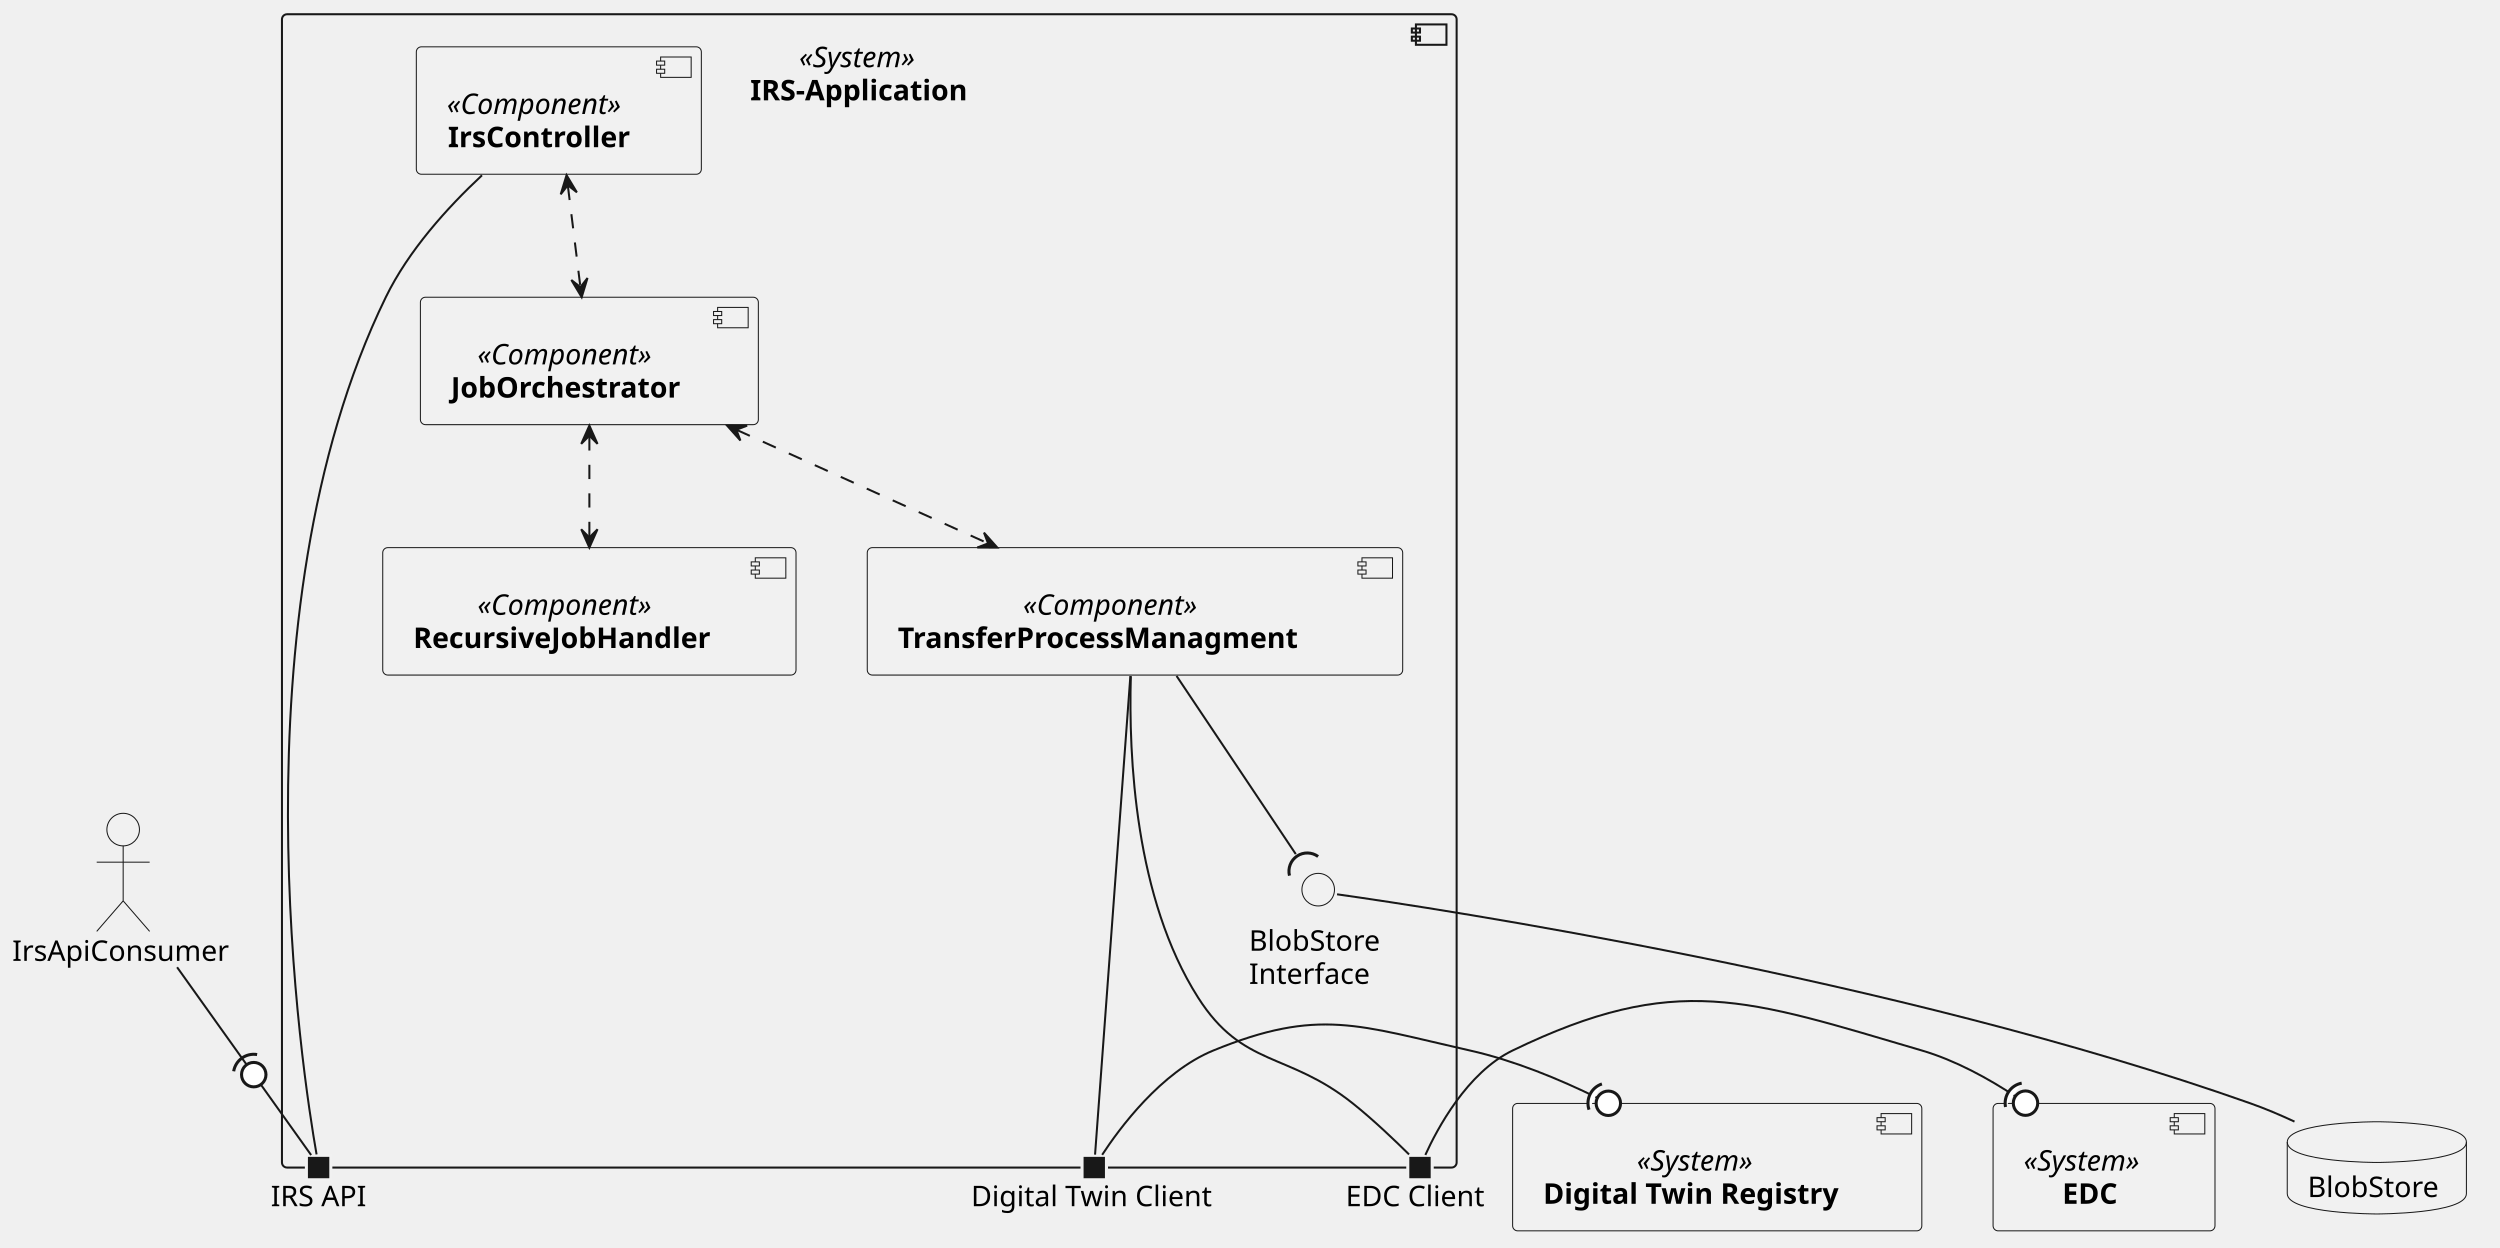
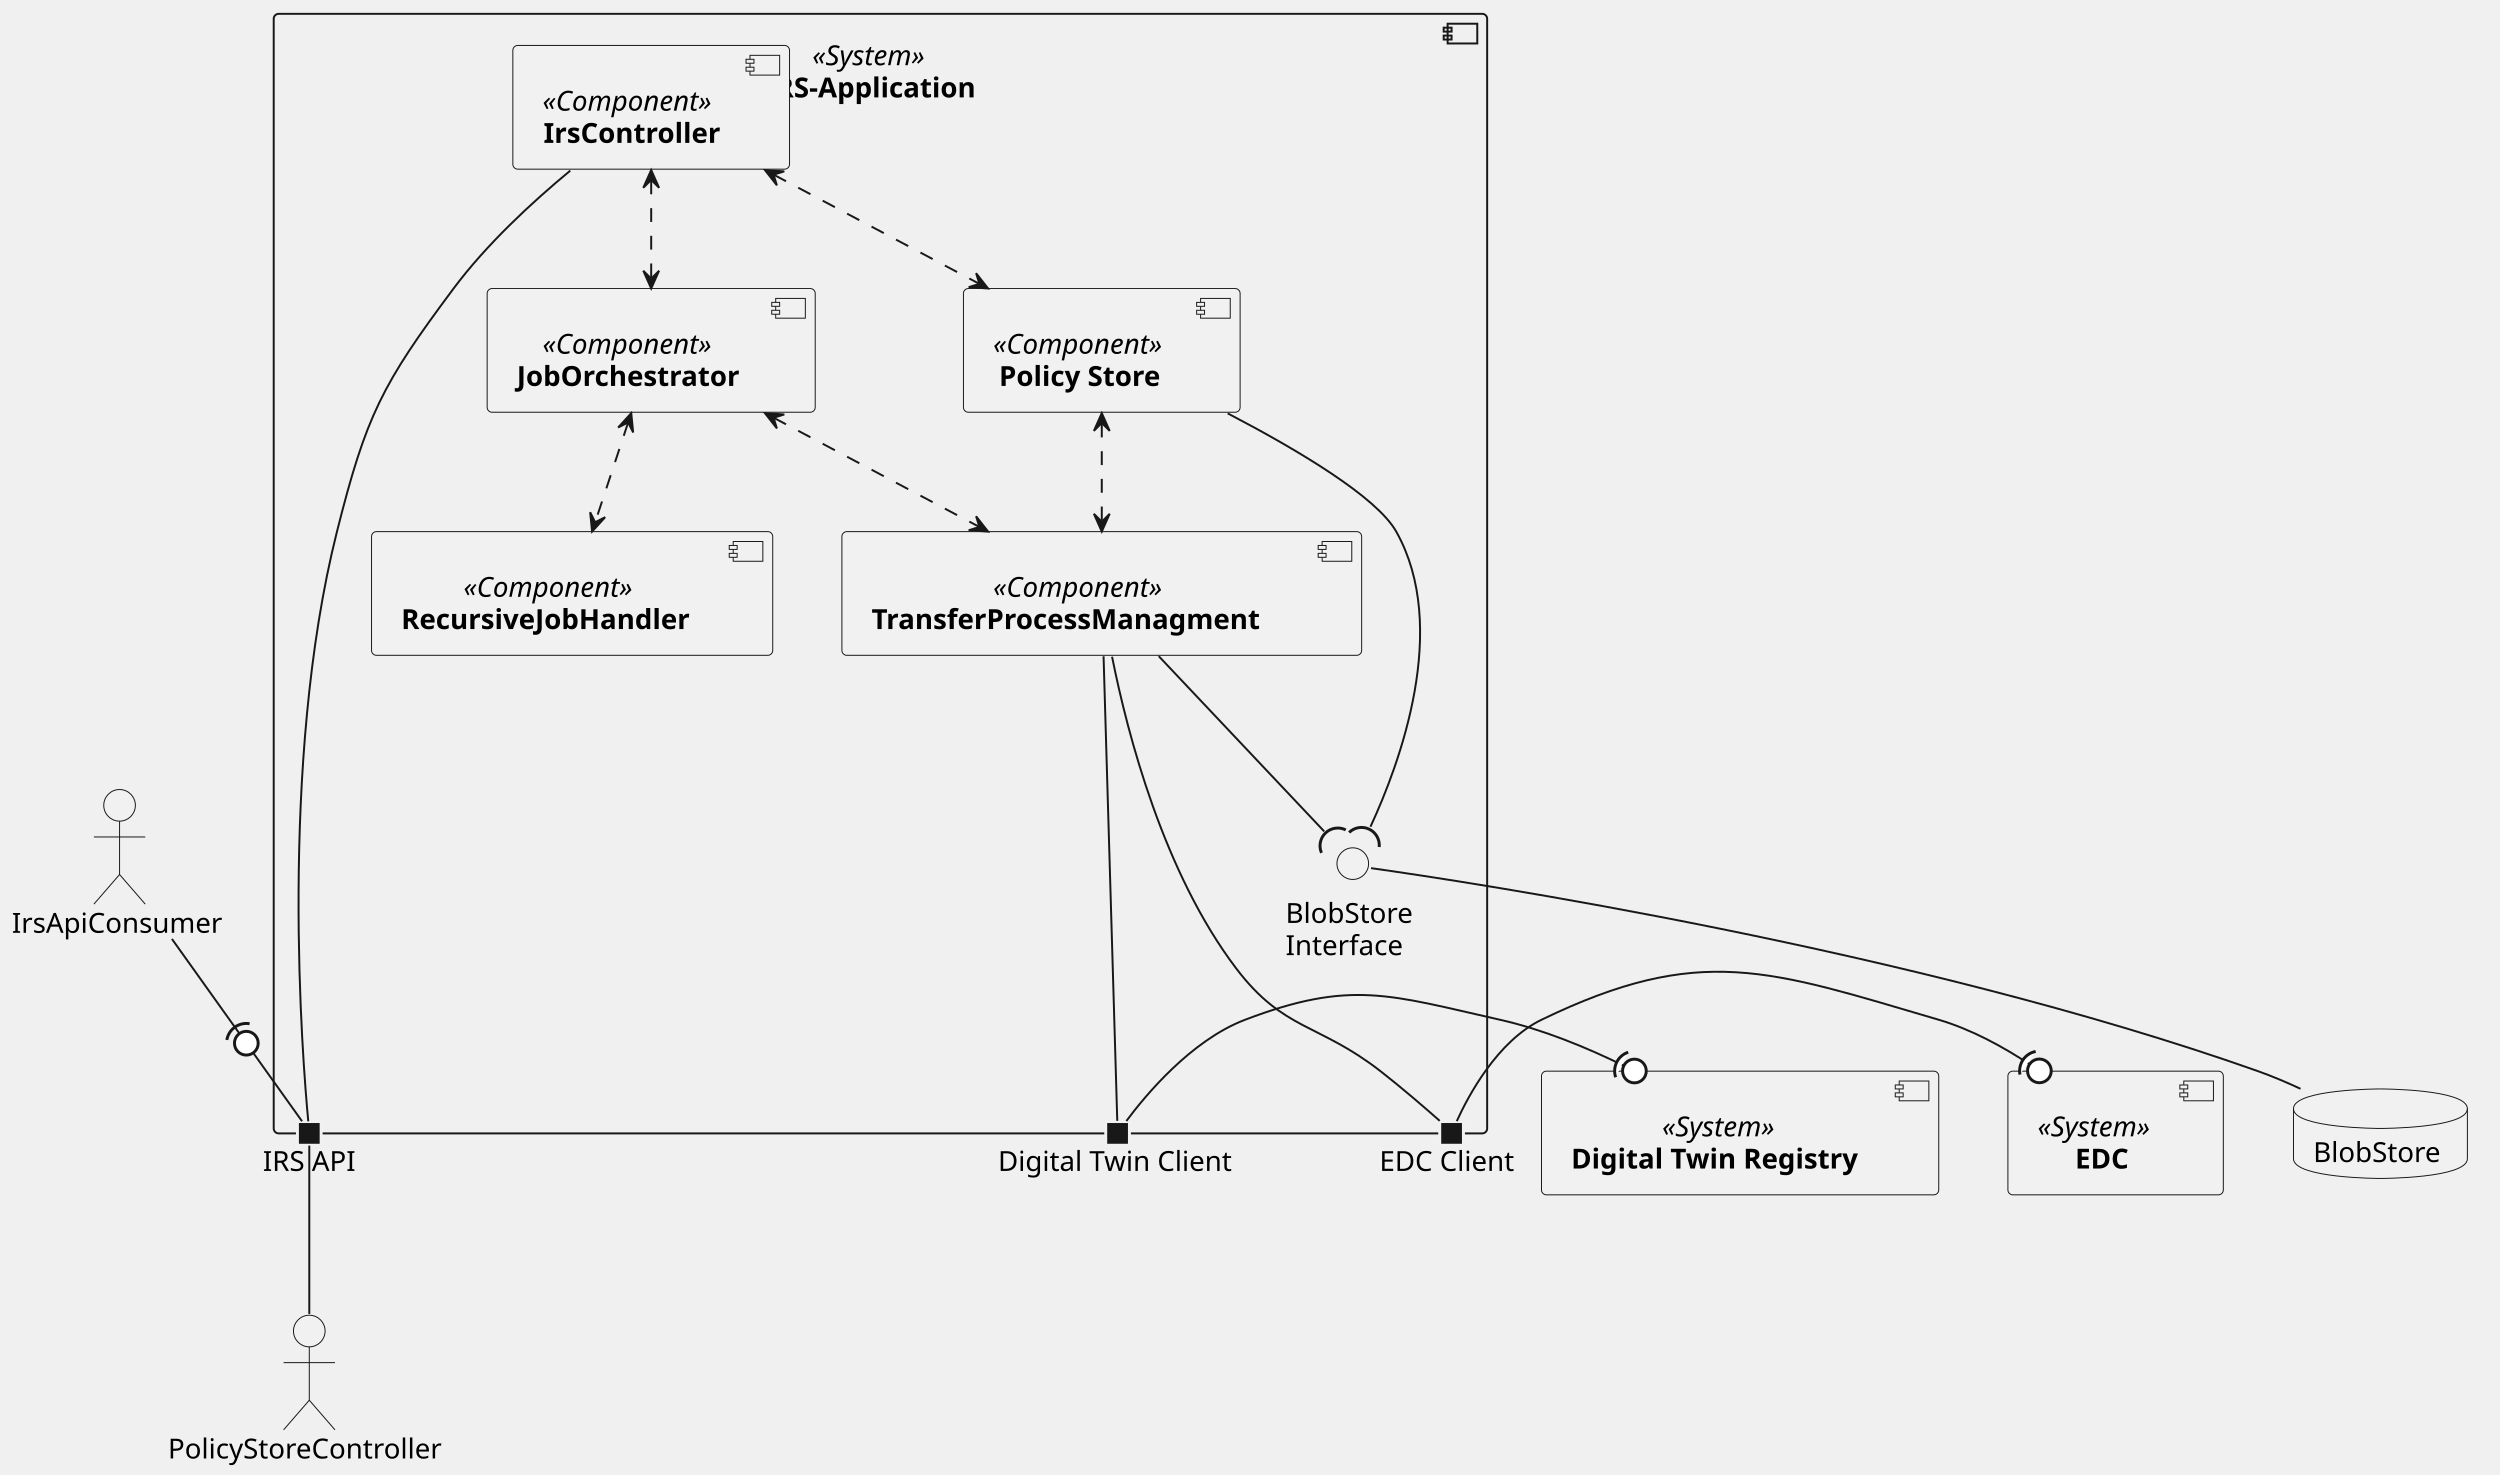
- <svg xmlns="http://www.w3.org/2000/svg" contentStyleType="text/css" height="613px" preserveAspectRatio="none" style="width:1228px;height:613px;background:#FFFFFF;" version="1.1" viewBox="0 0 1228 613" width="1228px" zoomAndPan="magnify">
+ <svg xmlns="http://www.w3.org/2000/svg" contentStyleType="text/css" height="746px" preserveAspectRatio="none" style="width:1265px;height:746px;background:#FFFFFF;" version="1.1" viewBox="0 0 1265 746" width="1265px" zoomAndPan="magnify">
  <defs />
  <g>
    <g id="cluster_IRS">
-       <rect height="566.5" rx="2.5" ry="2.5" style="stroke:#181818;stroke-width:1.0;fill:none;" width="577" x="138.5" y="7" />
-       <rect height="10" style="stroke:#181818;stroke-width:1.0;fill:none;" width="15" x="695.5" y="12" />
-       <rect height="2" style="stroke:#181818;stroke-width:1.0;fill:none;" width="4" x="693.5" y="14" />
-       <rect height="2" style="stroke:#181818;stroke-width:1.0;fill:none;" width="4" x="693.5" y="18" />
-       <text fill="#000000" font-family="sans-serif" font-size="14" font-style="italic" lengthAdjust="spacing" textLength="69" x="392.5" y="32.995">«System»</text>
-       <text fill="#000000" font-family="sans-serif" font-size="14" font-weight="bold" lengthAdjust="spacing" textLength="117" x="368.5" y="49.292">IRS-Application</text>
+       <rect height="566.5" rx="2.5" ry="2.5" style="stroke:#181818;stroke-width:1.0;fill:none;" width="614" x="138.5" y="7" />
+       <rect height="10" style="stroke:#181818;stroke-width:1.0;fill:none;" width="15" x="732.5" y="12" />
+       <rect height="2" style="stroke:#181818;stroke-width:1.0;fill:none;" width="4" x="730.5" y="14" />
+       <rect height="2" style="stroke:#181818;stroke-width:1.0;fill:none;" width="4" x="730.5" y="18" />
+       <text fill="#000000" font-family="sans-serif" font-size="14" font-style="italic" lengthAdjust="spacing" textLength="69" x="411" y="32.995">«System»</text>
+       <text fill="#000000" font-family="sans-serif" font-size="14" font-weight="bold" lengthAdjust="spacing" textLength="117" x="387" y="49.292">IRS-Application</text>
    </g>
    <g id="elem_RecursiveJobHandler">
      <rect fill="#F1F1F1" height="62.594" rx="2.5" ry="2.5" style="stroke:#181818;stroke-width:0.5;" width="203" x="188" y="269" />
      <rect fill="#F1F1F1" height="10" style="stroke:#181818;stroke-width:0.5;" width="15" x="371" y="274" />
      <rect fill="#F1F1F1" height="2" style="stroke:#181818;stroke-width:0.5;" width="4" x="369" y="276" />
      <rect fill="#F1F1F1" height="2" style="stroke:#181818;stroke-width:0.5;" width="4" x="369" y="280" />
      <text fill="#000000" font-family="sans-serif" font-size="14" font-style="italic" lengthAdjust="spacing" textLength="100" x="234.5" y="301.995">«Component»</text>
      <text fill="#000000" font-family="sans-serif" font-size="14" font-weight="bold" lengthAdjust="spacing" textLength="163" x="203" y="318.292">RecursiveJobHandler</text>
    </g>
    <g id="elem_IrsController">
-       <rect fill="#F1F1F1" height="62.594" rx="2.5" ry="2.5" style="stroke:#181818;stroke-width:0.5;" width="140" x="204.5" y="23" />
-       <rect fill="#F1F1F1" height="10" style="stroke:#181818;stroke-width:0.5;" width="15" x="324.5" y="28" />
-       <rect fill="#F1F1F1" height="2" style="stroke:#181818;stroke-width:0.5;" width="4" x="322.5" y="30" />
-       <rect fill="#F1F1F1" height="2" style="stroke:#181818;stroke-width:0.5;" width="4" x="322.5" y="34" />
-       <text fill="#000000" font-family="sans-serif" font-size="14" font-style="italic" lengthAdjust="spacing" textLength="100" x="219.5" y="55.995">«Component»</text>
-       <text fill="#000000" font-family="sans-serif" font-size="14" font-weight="bold" lengthAdjust="spacing" textLength="99" x="220" y="72.292">IrsController</text>
+       <rect fill="#F1F1F1" height="62.594" rx="2.5" ry="2.5" style="stroke:#181818;stroke-width:0.5;" width="140" x="259.5" y="23" />
+       <rect fill="#F1F1F1" height="10" style="stroke:#181818;stroke-width:0.5;" width="15" x="379.5" y="28" />
+       <rect fill="#F1F1F1" height="2" style="stroke:#181818;stroke-width:0.5;" width="4" x="377.5" y="30" />
+       <rect fill="#F1F1F1" height="2" style="stroke:#181818;stroke-width:0.5;" width="4" x="377.5" y="34" />
+       <text fill="#000000" font-family="sans-serif" font-size="14" font-style="italic" lengthAdjust="spacing" textLength="100" x="274.5" y="55.995">«Component»</text>
+       <text fill="#000000" font-family="sans-serif" font-size="14" font-weight="bold" lengthAdjust="spacing" textLength="99" x="275" y="72.292">IrsController</text>
    </g>
    <g id="elem_JobOrchestrator">
-       <rect fill="#F1F1F1" height="62.594" rx="2.5" ry="2.5" style="stroke:#181818;stroke-width:0.5;" width="166" x="206.5" y="146" />
-       <rect fill="#F1F1F1" height="10" style="stroke:#181818;stroke-width:0.5;" width="15" x="352.5" y="151" />
-       <rect fill="#F1F1F1" height="2" style="stroke:#181818;stroke-width:0.5;" width="4" x="350.5" y="153" />
-       <rect fill="#F1F1F1" height="2" style="stroke:#181818;stroke-width:0.5;" width="4" x="350.5" y="157" />
-       <text fill="#000000" font-family="sans-serif" font-size="14" font-style="italic" lengthAdjust="spacing" textLength="100" x="234.5" y="178.995">«Component»</text>
-       <text fill="#000000" font-family="sans-serif" font-size="14" font-weight="bold" lengthAdjust="spacing" textLength="126" x="221.5" y="195.292">JobOrchestrator</text>
+       <rect fill="#F1F1F1" height="62.594" rx="2.5" ry="2.5" style="stroke:#181818;stroke-width:0.5;" width="166" x="246.5" y="146" />
+       <rect fill="#F1F1F1" height="10" style="stroke:#181818;stroke-width:0.5;" width="15" x="392.5" y="151" />
+       <rect fill="#F1F1F1" height="2" style="stroke:#181818;stroke-width:0.5;" width="4" x="390.5" y="153" />
+       <rect fill="#F1F1F1" height="2" style="stroke:#181818;stroke-width:0.5;" width="4" x="390.5" y="157" />
+       <text fill="#000000" font-family="sans-serif" font-size="14" font-style="italic" lengthAdjust="spacing" textLength="100" x="274.5" y="178.995">«Component»</text>
+       <text fill="#000000" font-family="sans-serif" font-size="14" font-weight="bold" lengthAdjust="spacing" textLength="126" x="261.5" y="195.292">JobOrchestrator</text>
    </g>
    <g id="elem_TransferProcessManagement">
      <rect fill="#F1F1F1" height="62.594" rx="2.5" ry="2.5" style="stroke:#181818;stroke-width:0.5;" width="263" x="426" y="269" />
      <rect fill="#F1F1F1" height="10" style="stroke:#181818;stroke-width:0.5;" width="15" x="669" y="274" />
      <rect fill="#F1F1F1" height="2" style="stroke:#181818;stroke-width:0.5;" width="4" x="667" y="276" />
      <rect fill="#F1F1F1" height="2" style="stroke:#181818;stroke-width:0.5;" width="4" x="667" y="280" />
      <text fill="#000000" font-family="sans-serif" font-size="14" font-style="italic" lengthAdjust="spacing" textLength="100" x="502.5" y="301.995">«Component»</text>
      <text fill="#000000" font-family="sans-serif" font-size="14" font-weight="bold" lengthAdjust="spacing" textLength="223" x="441" y="318.292">TransferProcessManagment</text>
    </g>
+     <g id="elem_PolicyStore">
+       <rect fill="#F1F1F1" height="62.594" rx="2.5" ry="2.5" style="stroke:#181818;stroke-width:0.5;" width="140" x="487.5" y="146" />
+       <rect fill="#F1F1F1" height="10" style="stroke:#181818;stroke-width:0.5;" width="15" x="607.5" y="151" />
+       <rect fill="#F1F1F1" height="2" style="stroke:#181818;stroke-width:0.5;" width="4" x="605.5" y="153" />
+       <rect fill="#F1F1F1" height="2" style="stroke:#181818;stroke-width:0.5;" width="4" x="605.5" y="157" />
+       <text fill="#000000" font-family="sans-serif" font-size="14" font-style="italic" lengthAdjust="spacing" textLength="100" x="502.5" y="178.995">«Component»</text>
+       <text fill="#000000" font-family="sans-serif" font-size="14" font-weight="bold" lengthAdjust="spacing" textLength="94" x="505.5" y="195.292">Policy Store</text>
+     </g>
    <text fill="#000000" font-family="sans-serif" font-size="14" lengthAdjust="spacing" textLength="47" x="133" y="592.495">IRS API</text>
    <rect fill="#181818" height="12" style="stroke:#F1F1F1;stroke-width:1.5;" width="12" x="150.5" y="567.5" />
-     <text fill="#000000" font-family="sans-serif" font-size="14" lengthAdjust="spacing" textLength="121" x="477" y="592.495">Digital Twin Client</text>
-     <rect fill="#181818" height="12" style="stroke:#F1F1F1;stroke-width:1.5;" width="12" x="531.5" y="567.5" />
-     <text fill="#000000" font-family="sans-serif" font-size="14" lengthAdjust="spacing" textLength="73" x="661" y="592.495">EDC Client</text>
-     <rect fill="#181818" height="12" style="stroke:#F1F1F1;stroke-width:1.5;" width="12" x="691.5" y="567.5" />
+     <text fill="#000000" font-family="sans-serif" font-size="14" lengthAdjust="spacing" textLength="121" x="505" y="592.495">Digital Twin Client</text>
+     <rect fill="#181818" height="12" style="stroke:#F1F1F1;stroke-width:1.5;" width="12" x="559.5" y="567.5" />
+     <text fill="#000000" font-family="sans-serif" font-size="14" lengthAdjust="spacing" textLength="73" x="698" y="592.495">EDC Client</text>
+     <rect fill="#181818" height="12" style="stroke:#F1F1F1;stroke-width:1.5;" width="12" x="728.5" y="567.5" />
    <g id="elem_StoreInterface">
-       <ellipse cx="647.5" cy="437" fill="#F1F1F1" rx="8" ry="8" style="stroke:#181818;stroke-width:0.5;" />
-       <text fill="#000000" font-family="sans-serif" font-size="14" lengthAdjust="spacing" textLength="68" x="613.5" y="466.995">BlobStore</text>
-       <text fill="#000000" font-family="sans-serif" font-size="14" lengthAdjust="spacing" textLength="60" x="613.5" y="483.292">Interface</text>
+       <ellipse cx="684.5" cy="437" fill="#F1F1F1" rx="8" ry="8" style="stroke:#181818;stroke-width:0.5;" />
+       <text fill="#000000" font-family="sans-serif" font-size="14" lengthAdjust="spacing" textLength="68" x="650.5" y="466.995">BlobStore</text>
+       <text fill="#000000" font-family="sans-serif" font-size="14" lengthAdjust="spacing" textLength="60" x="650.5" y="483.292">Interface</text>
    </g>
    <g id="elem_DTR">
-       <rect fill="#F1F1F1" height="62.594" rx="2.5" ry="2.5" style="stroke:#181818;stroke-width:0.5;" width="201" x="743" y="542" />
-       <rect fill="#F1F1F1" height="10" style="stroke:#181818;stroke-width:0.5;" width="15" x="924" y="547" />
-       <rect fill="#F1F1F1" height="2" style="stroke:#181818;stroke-width:0.5;" width="4" x="922" y="549" />
-       <rect fill="#F1F1F1" height="2" style="stroke:#181818;stroke-width:0.5;" width="4" x="922" y="553" />
-       <text fill="#000000" font-family="sans-serif" font-size="14" font-style="italic" lengthAdjust="spacing" textLength="69" x="804" y="574.995">«System»</text>
-       <text fill="#000000" font-family="sans-serif" font-size="14" font-weight="bold" lengthAdjust="spacing" textLength="161" x="758" y="591.292">Digital Twin Registry</text>
+       <rect fill="#F1F1F1" height="62.594" rx="2.5" ry="2.5" style="stroke:#181818;stroke-width:0.5;" width="201" x="780" y="542" />
+       <rect fill="#F1F1F1" height="10" style="stroke:#181818;stroke-width:0.5;" width="15" x="961" y="547" />
+       <rect fill="#F1F1F1" height="2" style="stroke:#181818;stroke-width:0.5;" width="4" x="959" y="549" />
+       <rect fill="#F1F1F1" height="2" style="stroke:#181818;stroke-width:0.5;" width="4" x="959" y="553" />
+       <text fill="#000000" font-family="sans-serif" font-size="14" font-style="italic" lengthAdjust="spacing" textLength="69" x="841" y="574.995">«System»</text>
+       <text fill="#000000" font-family="sans-serif" font-size="14" font-weight="bold" lengthAdjust="spacing" textLength="161" x="795" y="591.292">Digital Twin Registry</text>
    </g>
    <g id="elem_EDC">
-       <rect fill="#F1F1F1" height="62.594" rx="2.5" ry="2.5" style="stroke:#181818;stroke-width:0.5;" width="109" x="979" y="542" />
-       <rect fill="#F1F1F1" height="10" style="stroke:#181818;stroke-width:0.5;" width="15" x="1068" y="547" />
-       <rect fill="#F1F1F1" height="2" style="stroke:#181818;stroke-width:0.5;" width="4" x="1066" y="549" />
-       <rect fill="#F1F1F1" height="2" style="stroke:#181818;stroke-width:0.5;" width="4" x="1066" y="553" />
-       <text fill="#000000" font-family="sans-serif" font-size="14" font-style="italic" lengthAdjust="spacing" textLength="69" x="994" y="574.995">«System»</text>
-       <text fill="#000000" font-family="sans-serif" font-size="14" font-weight="bold" lengthAdjust="spacing" textLength="31" x="1013" y="591.292">EDC</text>
+       <rect fill="#F1F1F1" height="62.594" rx="2.5" ry="2.5" style="stroke:#181818;stroke-width:0.5;" width="109" x="1016" y="542" />
+       <rect fill="#F1F1F1" height="10" style="stroke:#181818;stroke-width:0.5;" width="15" x="1105" y="547" />
+       <rect fill="#F1F1F1" height="2" style="stroke:#181818;stroke-width:0.5;" width="4" x="1103" y="549" />
+       <rect fill="#F1F1F1" height="2" style="stroke:#181818;stroke-width:0.5;" width="4" x="1103" y="553" />
+       <text fill="#000000" font-family="sans-serif" font-size="14" font-style="italic" lengthAdjust="spacing" textLength="69" x="1031" y="574.995">«System»</text>
+       <text fill="#000000" font-family="sans-serif" font-size="14" font-weight="bold" lengthAdjust="spacing" textLength="31" x="1050" y="591.292">EDC</text>
    </g>
    <g id="elem_IrsApiConsumer">
      <ellipse cx="60.5" cy="407.5" fill="#F1F1F1" rx="8" ry="8" style="stroke:#181818;stroke-width:0.5;" />
      <path d="M60.5,415.5 L60.5,442.5 M47.5,423.5 L73.5,423.5 M60.5,442.5 L47.5,457.5 M60.5,442.5 L73.5,457.5 " fill="none" style="stroke:#181818;stroke-width:0.5;" />
      <text fill="#000000" font-family="sans-serif" font-size="14" lengthAdjust="spacing" textLength="109" x="6" y="471.995">IrsApiConsumer</text>
    </g>
+     <g id="elem_PolicyStoreController">
+       <ellipse cx="156.5" cy="673.5" fill="#F1F1F1" rx="8" ry="8" style="stroke:#181818;stroke-width:0.5;" />
+       <path d="M156.5,681.5 L156.5,708.5 M143.5,689.5 L169.5,689.5 M156.5,708.5 L143.5,723.5 M156.5,708.5 L169.5,723.5 " fill="none" style="stroke:#181818;stroke-width:0.5;" />
+       <text fill="#000000" font-family="sans-serif" font-size="14" lengthAdjust="spacing" textLength="143" x="85" y="737.995">PolicyStoreController</text>
+     </g>
    <g id="elem_BlobStore">
-       <path d="M1123.5,561 C1123.5,551 1167.5,551 1167.5,551 C1167.5,551 1211.5,551 1211.5,561 L1211.5,586.297 C1211.5,596.297 1167.5,596.297 1167.5,596.297 C1167.5,596.297 1123.5,596.297 1123.5,586.297 L1123.5,561 " fill="#F1F1F1" style="stroke:#181818;stroke-width:0.5;" />
-       <path d="M1123.5,561 C1123.5,571 1167.5,571 1167.5,571 C1167.5,571 1211.5,571 1211.5,561 " fill="none" style="stroke:#181818;stroke-width:0.5;" />
-       <text fill="#000000" font-family="sans-serif" font-size="14" lengthAdjust="spacing" textLength="68" x="1133.5" y="587.995">BlobStore</text>
+       <path d="M1160.5,561 C1160.5,551 1204.5,551 1204.5,551 C1204.5,551 1248.5,551 1248.5,561 L1248.5,586.297 C1248.5,596.297 1204.5,596.297 1204.5,596.297 C1204.5,596.297 1160.5,596.297 1160.5,586.297 L1160.5,561 " fill="#F1F1F1" style="stroke:#181818;stroke-width:0.5;" />
+       <path d="M1160.5,561 C1160.5,571 1204.5,571 1204.5,571 C1204.5,571 1248.5,571 1248.5,561 " fill="none" style="stroke:#181818;stroke-width:0.5;" />
+       <text fill="#000000" font-family="sans-serif" font-size="14" lengthAdjust="spacing" textLength="68" x="1170.5" y="587.995">BlobStore</text>
    </g>
    <g id="link_IrsController_JobOrchestrator">
-       <path d="M278.94,91.31 C280.88,106.93 283.14,125.19 285.07,140.79 " fill="none" id="IrsController-JobOrchestrator" style="stroke:#181818;stroke-width:1.0;stroke-dasharray:7.0,7.0;" />
-       <polygon fill="#181818" points="285.72,145.98,288.586,136.557,285.107,141.018,280.647,137.538,285.72,145.98" style="stroke:#181818;stroke-width:1.0;" />
-       <polygon fill="#181818" points="278.29,86.03,275.424,95.453,278.903,90.992,283.363,94.472,278.29,86.03" style="stroke:#181818;stroke-width:1.0;" />
+       <path d="M329.5,91.31 C329.5,106.93 329.5,125.19 329.5,140.79 " fill="none" id="IrsController-JobOrchestrator" style="stroke:#181818;stroke-width:1.0;stroke-dasharray:7.0,7.0;" />
+       <polygon fill="#181818" points="329.5,145.98,333.5,136.98,329.5,140.98,325.5,136.98,329.5,145.98" style="stroke:#181818;stroke-width:1.0;" />
+       <polygon fill="#181818" points="329.5,86.03,325.5,95.03,329.5,91.03,333.5,95.03,329.5,86.03" style="stroke:#181818;stroke-width:1.0;" />
    </g>
    <g id="link_JobOrchestrator_TransferProcessManagement">
-       <path d="M361.94,211.2 C400.21,228.48 447.04,249.63 485.27,266.89 " fill="none" id="JobOrchestrator-TransferProcessManagement" style="stroke:#181818;stroke-width:1.0;stroke-dasharray:7.0,7.0;" />
-       <polygon fill="#181818" points="489.89,268.98,483.333,261.631,485.333,266.923,480.041,268.923,489.89,268.98" style="stroke:#181818;stroke-width:1.0;" />
-       <polygon fill="#181818" points="357.13,209.03,363.687,216.379,361.687,211.087,366.979,209.087,357.13,209.03" style="stroke:#181818;stroke-width:1.0;" />
+       <path d="M391.54,211.42 C423.76,228.52 463.03,249.36 495.28,266.48 " fill="none" id="JobOrchestrator-TransferProcessManagement" style="stroke:#181818;stroke-width:1.0;stroke-dasharray:7.0,7.0;" />
+       <polygon fill="#181818" points="499.98,268.98,493.906,261.228,495.563,266.636,490.155,268.294,499.98,268.98" style="stroke:#181818;stroke-width:1.0;" />
+       <polygon fill="#181818" points="387.03,209.03,393.104,216.782,391.447,211.374,396.855,209.716,387.03,209.03" style="stroke:#181818;stroke-width:1.0;" />
    </g>
    <g id="link_JobOrchestrator_RecursiveJobHandler">
-       <path d="M289.5,214.31 C289.5,229.93 289.5,248.19 289.5,263.79 " fill="none" id="JobOrchestrator-RecursiveJobHandler" style="stroke:#181818;stroke-width:1.0;stroke-dasharray:7.0,7.0;" />
-       <polygon fill="#181818" points="289.5,268.98,293.5,259.98,289.5,263.98,285.5,259.98,289.5,268.98" style="stroke:#181818;stroke-width:1.0;" />
-       <polygon fill="#181818" points="289.5,209.03,285.5,218.03,289.5,214.03,293.5,218.03,289.5,209.03" style="stroke:#181818;stroke-width:1.0;" />
+       <path d="M317.81,213.87 C312.57,229.7 306.42,248.33 301.18,264.16 " fill="none" id="JobOrchestrator-RecursiveJobHandler" style="stroke:#181818;stroke-width:1.0;stroke-dasharray:7.0,7.0;" />
+       <polygon fill="#181818" points="299.59,268.98,306.218,261.695,301.163,264.234,298.624,259.179,299.59,268.98" style="stroke:#181818;stroke-width:1.0;" />
+       <polygon fill="#181818" points="319.41,209.03,312.782,216.315,317.837,213.776,320.376,218.831,319.41,209.03" style="stroke:#181818;stroke-width:1.0;" />
    </g>
    <g id="link_TransferProcessManagement_StoreInterface">
-       <path d="M577.92,332.02 C596.08,359.16 621.95,397.82 636.49,419.54 " fill="none" id="TransferProcessManagement-to-StoreInterface" style="stroke:#181818;stroke-width:1.0;" />
-       <path d="M647.451,420.721 A9,9 0 0 0 633.388 430.12" fill="none" style="stroke:#181818;stroke-width:1.5;" />
+       <path d="M586.32,332.02 C612.41,359.65 649.76,399.21 670.05,420.69 " fill="none" id="TransferProcessManagement-to-StoreInterface" style="stroke:#181818;stroke-width:1.0;" />
+       <path d="M680.955,419.93 A9,9 0 0 0 668.673 431.56" fill="none" style="stroke:#181818;stroke-width:1.5;" />
+     </g>
+     <g id="link_PolicyStore_StoreInterface">
+       <path d="M621.21,209.16 C657.1,227.9 696.67,251.52 706.5,269 C733.81,317.54 708.3,386.3 693.46,418.32 " fill="none" id="PolicyStore-to-StoreInterface" style="stroke:#181818;stroke-width:1.0;" />
+       <path d="M697.873,428.595 A9,9 0 0 0 682.649 421.224" fill="none" style="stroke:#181818;stroke-width:1.5;" />
+     </g>
+     <g id="link_PolicyStore_TransferProcessManagement">
+       <path d="M557.5,214.31 C557.5,229.93 557.5,248.19 557.5,263.79 " fill="none" id="PolicyStore-TransferProcessManagement" style="stroke:#181818;stroke-width:1.0;stroke-dasharray:7.0,7.0;" />
+       <polygon fill="#181818" points="557.5,268.98,561.5,259.98,557.5,263.98,553.5,259.98,557.5,268.98" style="stroke:#181818;stroke-width:1.0;" />
+       <polygon fill="#181818" points="557.5,209.03,553.5,218.03,557.5,214.03,561.5,218.03,557.5,209.03" style="stroke:#181818;stroke-width:1.0;" />
+     </g>
+     <g id="link_IrsController_PolicyStore">
+       <path d="M391.54,88.42 C423.76,105.52 463.03,126.36 495.28,143.48 " fill="none" id="IrsController-PolicyStore" style="stroke:#181818;stroke-width:1.0;stroke-dasharray:7.0,7.0;" />
+       <polygon fill="#181818" points="499.98,145.98,493.906,138.227,495.563,143.636,490.155,145.294,499.98,145.98" style="stroke:#181818;stroke-width:1.0;" />
+       <polygon fill="#181818" points="387.03,86.03,393.104,93.782,391.447,88.374,396.855,86.716,387.03,86.03" style="stroke:#181818;stroke-width:1.0;" />
    </g>
    <g id="link_API_PORT_IrsController">
-       <path d="M155.5,567.05 C148.84,529.19 113.34,302.2 189.5,146 C200.65,123.14 219.58,102.12 236.75,86.11 " fill="none" id="API_PORT-IrsController" style="stroke:#181818;stroke-width:1.0;" />
+       <path d="M155.99,567.38 C153.18,537.88 140.88,386.65 170.5,269 C185.3,210.2 193.23,194.59 229.5,146 C246.17,123.67 268.95,102.55 288.56,86.33 " fill="none" id="API_PORT-IrsController" style="stroke:#181818;stroke-width:1.0;" />
+     </g>
+     <g id="link_API_PORT_PolicyStoreController">
+       <path d="M156.5,579.66 C156.5,593.82 156.5,634.29 156.5,664.84 " fill="none" id="API_PORT-PolicyStoreController" style="stroke:#181818;stroke-width:1.0;" />
    </g>
    <g id="link_IrsApiConsumer_API_PORT">
      <path d="M86.99,475.11 C110.3,507.77 142.14,552.38 152.83,567.36 " fill="none" id="IrsApiConsumer-API_PORT" style="stroke:#181818;stroke-width:1.0;" />
      <path d="M126.29,518.002 A10,10 0 0 0 114.779 526.217" fill="none" style="stroke:#181818;stroke-width:1.5;" />
      <ellipse cx="124.642" cy="527.865" fill="#FFFFFF" rx="6" ry="6" style="stroke:#181818;stroke-width:1.5;" />
    </g>
    <g id="link_TransferProcessManagement_AAS_PORT">
-       <path d="M555.24,332.06 C550.57,395.46 540.06,537.83 537.89,567.16 " fill="none" id="TransferProcessManagement-AAS_PORT" style="stroke:#181818;stroke-width:1.0;" />
+       <path d="M558.4,332.06 C560.27,395.46 564.48,537.83 565.34,567.16 " fill="none" id="TransferProcessManagement-AAS_PORT" style="stroke:#181818;stroke-width:1.0;" />
    </g>
    <g id="link_TransferProcessManagement_EDC_PORT">
-       <path d="M555.47,332.15 C554.33,371.73 557.51,441.32 588.5,490 C610.48,524.53 632.5,516.49 664.5,542 C674.75,550.17 685.76,560.75 692.12,567.06 " fill="none" id="TransferProcessManagement-EDC_PORT" style="stroke:#181818;stroke-width:1.0;" />
+       <path d="M562.7,332.29 C570.65,372.02 588.91,441.77 625.5,490 C649.58,521.73 667.05,517.55 698.5,542 C709.36,550.45 721.47,560.94 728.51,567.16 " fill="none" id="TransferProcessManagement-EDC_PORT" style="stroke:#181818;stroke-width:1.0;" />
    </g>
    <g id="link_AAS_PORT_DTR">
-       <path d="M541.38,567.25 C549.6,554.66 570.17,526.57 596,516 C647.83,494.79 667.36,503.72 722,516 C743.51,520.83 765.7,529.93 785.13,539.49 " fill="none" id="AAS_PORT-to-DTR" style="stroke:#181818;stroke-width:1.0;" />
-       <ellipse cx="790.01" cy="541.93" fill="#FFFFFF" rx="6" ry="6" style="stroke:#181818;stroke-width:1.5;" />
-       <path d="M786.86,532.439 A10,10 0 0 0 780.519 545.08" fill="#FFFFFF" style="stroke:#181818;stroke-width:1.5;" />
+       <path d="M569.94,567.23 C579.31,554.61 602.52,526.47 630,516 C683.58,495.59 703.06,503.43 759,516 C780.51,520.83 802.7,529.93 822.13,539.49 " fill="none" id="AAS_PORT-to-DTR" style="stroke:#181818;stroke-width:1.0;" />
+       <ellipse cx="827.01" cy="541.93" fill="#FFFFFF" rx="6" ry="6" style="stroke:#181818;stroke-width:1.5;" />
+       <path d="M823.86,532.439 A10,10 0 0 0 817.519 545.08" fill="#FFFFFF" style="stroke:#181818;stroke-width:1.5;" />
    </g>
    <g id="link_EDC_PORT_EDC">
-       <path d="M700.13,567.3 C705.8,554.8 720.54,526.87 743,516 C823.41,477.09 858.28,490.84 944,516 C960.38,520.81 976.6,529.64 990.64,538.97 " fill="none" id="EDC_PORT-to-EDC" style="stroke:#181818;stroke-width:1.0;" />
-       <ellipse cx="994.93" cy="541.87" fill="#FFFFFF" rx="6" ry="6" style="stroke:#181818;stroke-width:1.5;" />
-       <path d="M993.047,532.049 A10,10 0 0 0 985.109 543.753" fill="#FFFFFF" style="stroke:#181818;stroke-width:1.5;" />
+       <path d="M737.13,567.3 C742.8,554.8 757.54,526.87 780,516 C860.41,477.09 895.28,490.84 981,516 C997.38,520.81 1013.6,529.64 1027.64,538.97 " fill="none" id="EDC_PORT-to-EDC" style="stroke:#181818;stroke-width:1.0;" />
+       <ellipse cx="1031.93" cy="541.87" fill="#FFFFFF" rx="6" ry="6" style="stroke:#181818;stroke-width:1.5;" />
+       <path d="M1030.047,532.049 A10,10 0 0 0 1022.109 543.753" fill="#FFFFFF" style="stroke:#181818;stroke-width:1.5;" />
    </g>
    <g id="link_StoreInterface_BlobStore">
-       <path d="M656.76,439.28 C704.87,446.08 930.63,480.1 1105.5,542 C1112.62,544.52 1120,547.65 1127.06,550.93 " fill="none" id="StoreInterface-BlobStore" style="stroke:#181818;stroke-width:1.0;" />
+       <path d="M693.76,439.28 C741.87,446.08 967.63,480.1 1142.5,542 C1149.62,544.52 1157,547.65 1164.06,550.93 " fill="none" id="StoreInterface-BlobStore" style="stroke:#181818;stroke-width:1.0;" />
    </g>
  </g>
</svg>
